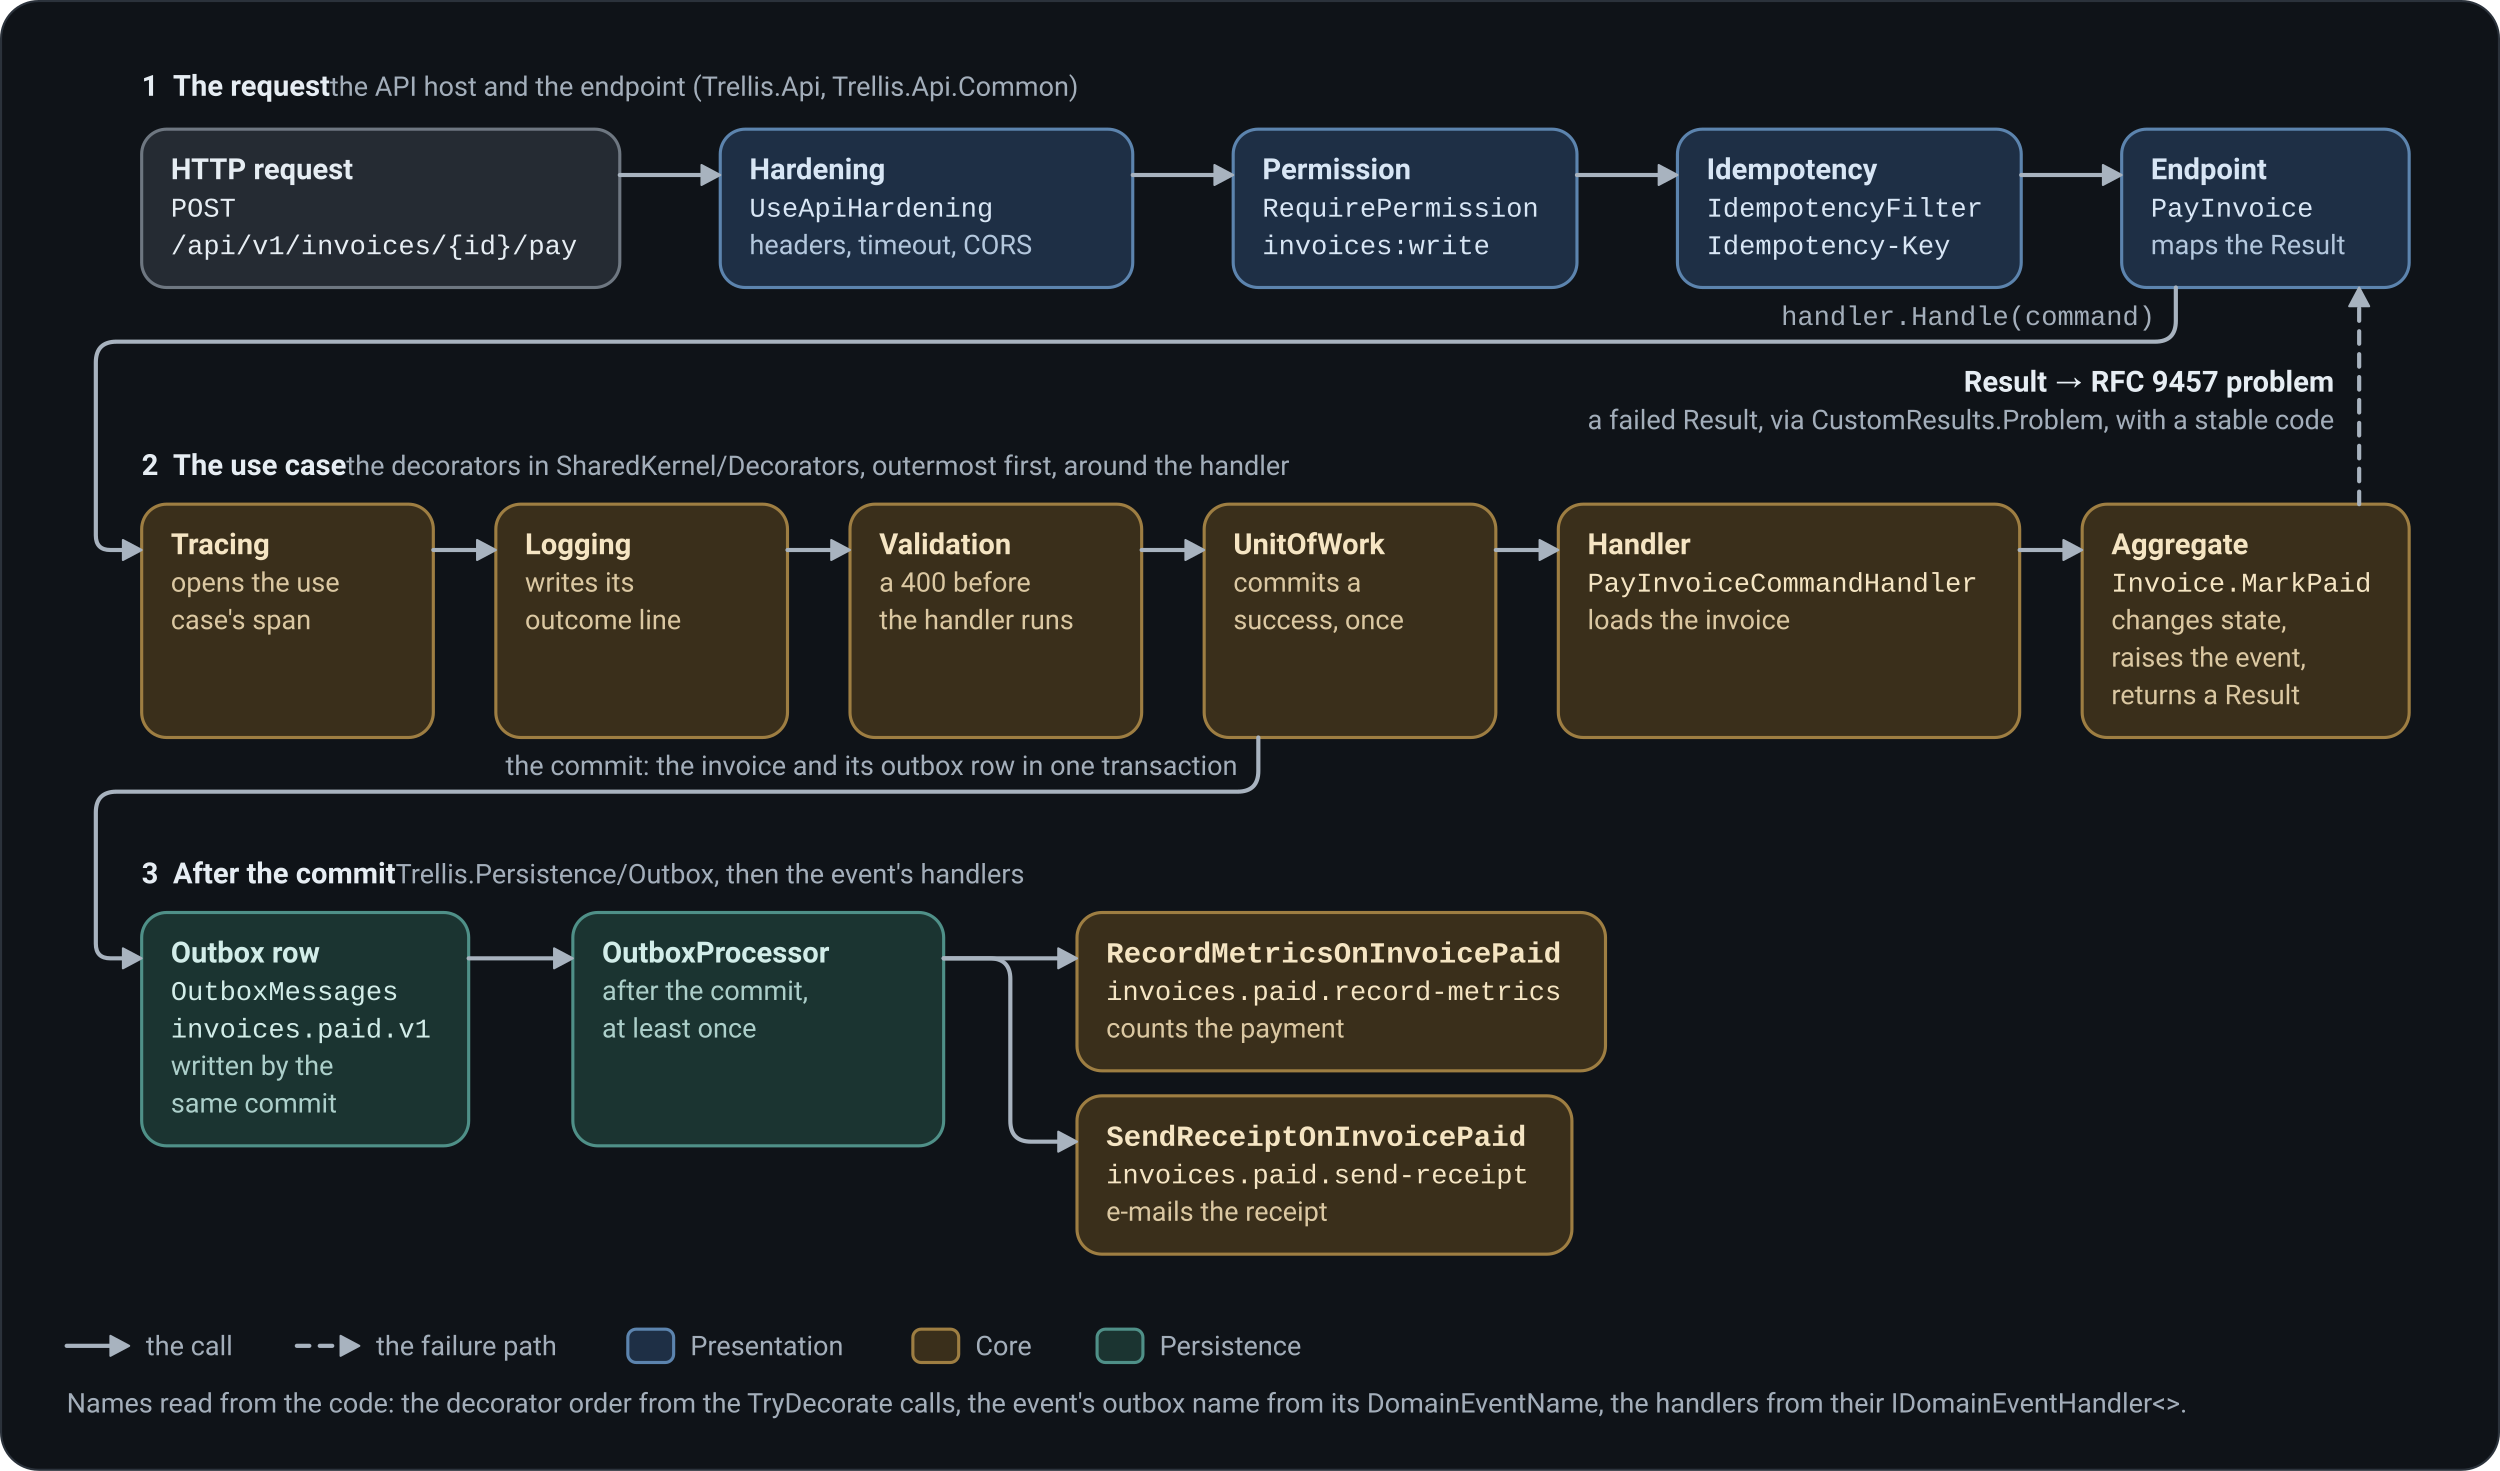
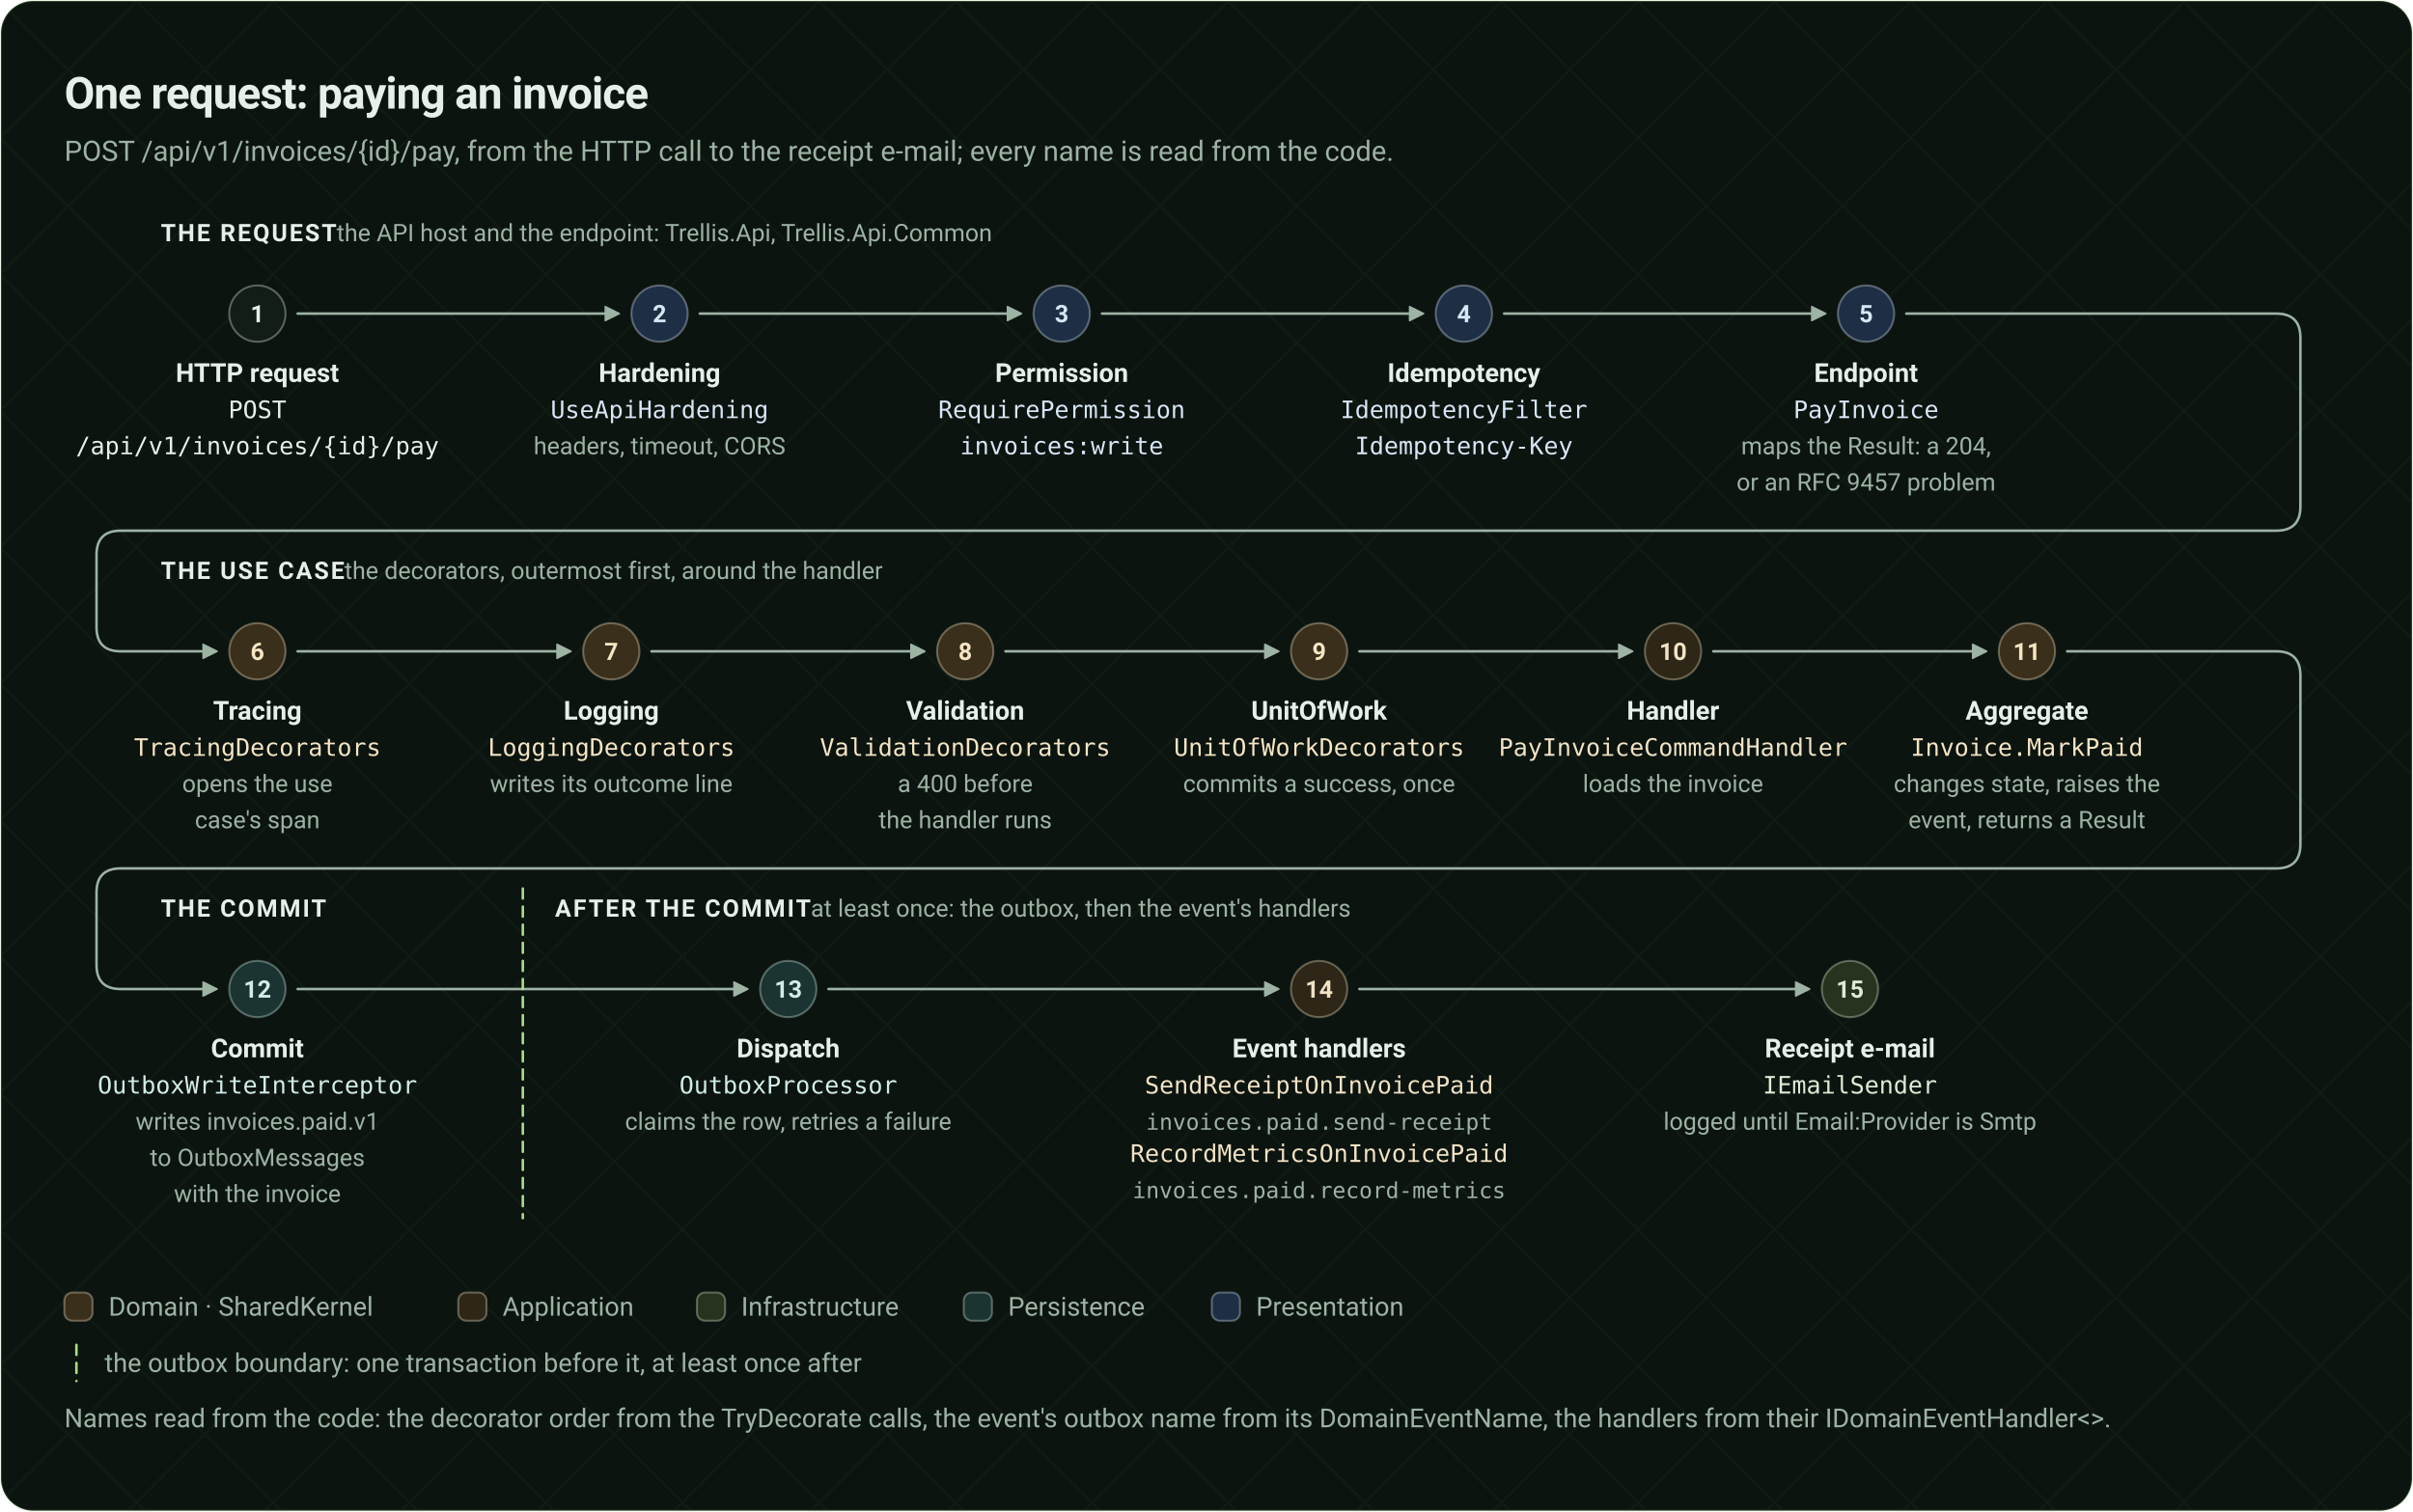
- <svg xmlns="http://www.w3.org/2000/svg" width="1200" height="706" viewBox="0 0 1200 706" role="img" aria-labelledby="title desc">
+ <svg xmlns="http://www.w3.org/2000/svg" width="1200" height="752" viewBox="0 0 1200 752" role="img" aria-labelledby="title desc">
  <style>
-     .m13 { font-family: ui-monospace, SFMono-Regular, "SF Mono", Menlo, Consolas, "Liberation Mono", monospace; font-size: 13px; font-weight: 400 }
-     .m14w600 { font-family: ui-monospace, SFMono-Regular, "SF Mono", Menlo, Consolas, "Liberation Mono", monospace; font-size: 14px; font-weight: 600 }
+     .m11 { font-family: ui-monospace, SFMono-Regular, Menlo, Consolas, monospace; font-size: 11px; font-weight: 400 }
+     .m12 { font-family: ui-monospace, SFMono-Regular, Menlo, Consolas, monospace; font-size: 12px; font-weight: 400 }
+     .s12 { font-family: ui-sans-serif, -apple-system, "Segoe UI", Roboto, Helvetica, Arial, sans-serif; font-size: 12px; font-weight: 400 }
+     .s12w600 { font-family: ui-sans-serif, -apple-system, "Segoe UI", Roboto, Helvetica, Arial, sans-serif; font-size: 12px; font-weight: 600 }
+     .s12w700 { font-family: ui-sans-serif, -apple-system, "Segoe UI", Roboto, Helvetica, Arial, sans-serif; font-size: 12px; font-weight: 700 }
    .s13 { font-family: ui-sans-serif, -apple-system, "Segoe UI", Roboto, Helvetica, Arial, sans-serif; font-size: 13px; font-weight: 400 }
-     .s14w600 { font-family: ui-sans-serif, -apple-system, "Segoe UI", Roboto, Helvetica, Arial, sans-serif; font-size: 14px; font-weight: 600 }
-     .s14w700 { font-family: ui-sans-serif, -apple-system, "Segoe UI", Roboto, Helvetica, Arial, sans-serif; font-size: 14px; font-weight: 700 }
+     .s13w600 { font-family: ui-sans-serif, -apple-system, "Segoe UI", Roboto, Helvetica, Arial, sans-serif; font-size: 13px; font-weight: 600 }
+     .s14 { font-family: ui-sans-serif, -apple-system, "Segoe UI", Roboto, Helvetica, Arial, sans-serif; font-size: 14px; font-weight: 400 }
+     .s22w600 { font-family: ui-sans-serif, -apple-system, "Segoe UI", Roboto, Helvetica, Arial, sans-serif; font-size: 22px; font-weight: 600 }
  </style>
-   <rect x="0.5" y="0.5" width="1199" height="705" rx="18" fill="#0f1318" stroke="#2b323b" stroke-width="1" />
-   <text class="s14w700" x="68" y="46" fill="#e6edf3">1  The request<tspan class="s13" fill="#a3aeba">  the API host and the endpoint (Trellis.Api, Trellis.Api.Common)</tspan>
+   <defs>
+     <pattern id="lattice" width="48" height="48" patternUnits="userSpaceOnUse" patternTransform="rotate(45)">
+       <path d="M0 0.5 H48 M0.5 0 V48" fill="none" stroke="#8fd16a" stroke-opacity="0.04" stroke-width="1" />
+     </pattern>
+   </defs>
+   <rect x="0.5" y="0.5" width="1199" height="751" rx="16" fill="#0c1410" stroke="#8fd16a" stroke-width="1" stroke-opacity="0.16" />
+   <rect x="1" y="1" width="1198" height="750" rx="15.5" fill="url(#lattice)" />
+   <text class="s22w600" x="32" y="54" fill="#e6efe8" letter-spacing="-0.44">One request: paying an invoice</text>
+   <text class="s14" x="32" y="80" fill="#9db3a4">POST /api/v1/invoices/{id}/pay, from the HTTP call to the receipt e-mail; every name is read from the code.</text>
+   <text class="s12w600" x="80" y="120" fill="#e6efe8" letter-spacing="0.96">THE REQUEST<tspan class="s12" fill="#9db3a4" letter-spacing="0">   the API host and the endpoint: Trellis.Api, Trellis.Api.Common</tspan>
  </text>
-   <text class="s14w700" x="68" y="228" fill="#e6edf3">2  The use case<tspan class="s13" fill="#a3aeba">  the decorators in SharedKernel/Decorators, outermost first, around the handler</tspan>
+   <text class="s13w600" x="128" y="190" fill="#e6efe8" text-anchor="middle">HTTP request</text>
+   <text class="m12" x="128" y="208" fill="#e6efe8" text-anchor="middle">POST</text>
+   <text class="m12" x="128" y="226" fill="#e6efe8" text-anchor="middle">/api/v1/invoices/{id}/pay</text>
+   <text class="s13w600" x="328" y="190" fill="#e6efe8" text-anchor="middle">Hardening</text>
+   <text class="m12" x="328" y="208" fill="#d8e6f5" text-anchor="middle">UseApiHardening</text>
+   <text class="s12" x="328" y="226" fill="#9db3a4" text-anchor="middle">headers, timeout, CORS</text>
+   <text class="s13w600" x="528" y="190" fill="#e6efe8" text-anchor="middle">Permission</text>
+   <text class="m12" x="528" y="208" fill="#d8e6f5" text-anchor="middle">RequirePermission</text>
+   <text class="m12" x="528" y="226" fill="#d8e6f5" text-anchor="middle">invoices:write</text>
+   <text class="s13w600" x="728" y="190" fill="#e6efe8" text-anchor="middle">Idempotency</text>
+   <text class="m12" x="728" y="208" fill="#d8e6f5" text-anchor="middle">IdempotencyFilter</text>
+   <text class="m12" x="728" y="226" fill="#d8e6f5" text-anchor="middle">Idempotency-Key</text>
+   <text class="s13w600" x="928" y="190" fill="#e6efe8" text-anchor="middle">Endpoint</text>
+   <text class="m12" x="928" y="208" fill="#d8e6f5" text-anchor="middle">PayInvoice</text>
+   <text class="s12" x="928" y="226" fill="#9db3a4" text-anchor="middle">maps the Result: a 204,</text>
+   <text class="s12" x="928" y="244" fill="#9db3a4" text-anchor="middle">or an RFC 9457 problem</text>
+   <text class="s12w600" x="80" y="288" fill="#e6efe8" letter-spacing="0.96">THE USE CASE<tspan class="s12" fill="#9db3a4" letter-spacing="0">   the decorators, outermost first, around the handler</tspan>
  </text>
-   <text class="s14w700" x="68" y="424" fill="#e6edf3">3  After the commit<tspan class="s13" fill="#a3aeba">  Trellis.Persistence/Outbox, then the event's handlers</tspan>
+   <text class="s13w600" x="128" y="358" fill="#e6efe8" text-anchor="middle">Tracing</text>
+   <text class="m12" x="128" y="376" fill="#f5e5c3" text-anchor="middle">TracingDecorators</text>
+   <text class="s12" x="128" y="394" fill="#9db3a4" text-anchor="middle">opens the use</text>
+   <text class="s12" x="128" y="412" fill="#9db3a4" text-anchor="middle">case's span</text>
+   <text class="s13w600" x="304" y="358" fill="#e6efe8" text-anchor="middle">Logging</text>
+   <text class="m12" x="304" y="376" fill="#f5e5c3" text-anchor="middle">LoggingDecorators</text>
+   <text class="s12" x="304" y="394" fill="#9db3a4" text-anchor="middle">writes its outcome line</text>
+   <text class="s13w600" x="480" y="358" fill="#e6efe8" text-anchor="middle">Validation</text>
+   <text class="m12" x="480" y="376" fill="#f5e5c3" text-anchor="middle">ValidationDecorators</text>
+   <text class="s12" x="480" y="394" fill="#9db3a4" text-anchor="middle">a 400 before</text>
+   <text class="s12" x="480" y="412" fill="#9db3a4" text-anchor="middle">the handler runs</text>
+   <text class="s13w600" x="656" y="358" fill="#e6efe8" text-anchor="middle">UnitOfWork</text>
+   <text class="m12" x="656" y="376" fill="#f5e5c3" text-anchor="middle">UnitOfWorkDecorators</text>
+   <text class="s12" x="656" y="394" fill="#9db3a4" text-anchor="middle">commits a success, once</text>
+   <text class="s13w600" x="832" y="358" fill="#e6efe8" text-anchor="middle">Handler</text>
+   <text class="m12" x="832" y="376" fill="#f1e3c4" text-anchor="middle">PayInvoiceCommandHandler</text>
+   <text class="s12" x="832" y="394" fill="#9db3a4" text-anchor="middle">loads the invoice</text>
+   <text class="s13w600" x="1008" y="358" fill="#e6efe8" text-anchor="middle">Aggregate</text>
+   <text class="m12" x="1008" y="376" fill="#f5e5c3" text-anchor="middle">Invoice.MarkPaid</text>
+   <text class="s12" x="1008" y="394" fill="#9db3a4" text-anchor="middle">changes state, raises the</text>
+   <text class="s12" x="1008" y="412" fill="#9db3a4" text-anchor="middle">event, returns a Result</text>
+   <text class="s12w600" x="80" y="456" fill="#e6efe8" letter-spacing="0.96">THE COMMIT</text>
+   <text class="s12w600" x="276" y="456" fill="#e6efe8" letter-spacing="0.96">AFTER THE COMMIT<tspan class="s12" fill="#9db3a4" letter-spacing="0">   at least once: the outbox, then the event's handlers</tspan>
  </text>
-   <rect x="68" y="62" width="229.5" height="76" rx="12" fill="#252b33" stroke="#6e7781" stroke-width="1.5" />
-   <text class="s14w600" x="82" y="86" fill="#e6edf3">HTTP request</text>
-   <text class="m13" x="82" y="104" fill="#e6edf3">POST</text>
-   <text class="m13" x="82" y="122" fill="#e6edf3">/api/v1/invoices/{id}/pay</text>
-   <rect x="345.72" y="62" width="198" height="76" rx="12" fill="#1e2f45" stroke="#5c84ae" stroke-width="1.5" />
-   <text class="s14w600" x="359.72" y="86" fill="#d8e6f5">Hardening</text>
-   <text class="m13" x="359.72" y="104" fill="#d8e6f5">UseApiHardening</text>
-   <text class="s13" x="359.72" y="122" fill="#b3c7dd">headers, timeout, CORS</text>
-   <rect x="591.93" y="62" width="165.02" height="76" rx="12" fill="#1e2f45" stroke="#5c84ae" stroke-width="1.5" />
-   <text class="s14w600" x="605.93" y="86" fill="#d8e6f5">Permission</text>
-   <text class="m13" x="605.93" y="104" fill="#d8e6f5">RequirePermission</text>
-   <text class="m13" x="605.93" y="122" fill="#d8e6f5">invoices:write</text>
-   <rect x="805.17" y="62" width="165.02" height="76" rx="12" fill="#1e2f45" stroke="#5c84ae" stroke-width="1.5" />
-   <text class="s14w600" x="819.17" y="86" fill="#d8e6f5">Idempotency</text>
-   <text class="m13" x="819.17" y="104" fill="#d8e6f5">IdempotencyFilter</text>
-   <text class="m13" x="819.17" y="122" fill="#d8e6f5">Idempotency-Key</text>
-   <rect x="1018.4" y="62" width="138" height="76" rx="12" fill="#1e2f45" stroke="#5c84ae" stroke-width="1.5" />
-   <text class="s14w600" x="1032.4" y="86" fill="#d8e6f5">Endpoint</text>
-   <text class="m13" x="1032.4" y="104" fill="#d8e6f5">PayInvoice</text>
-   <text class="s13" x="1032.4" y="122" fill="#b3c7dd">maps the Result</text>
-   <rect x="68" y="242" width="140" height="112" rx="12" fill="#3a2f1b" stroke="#9e7e42" stroke-width="1.5" />
-   <text class="s14w600" x="82" y="266" fill="#f5e5c3">Tracing</text>
-   <text class="s13" x="82" y="284" fill="#dbc8a2">opens the use</text>
-   <text class="s13" x="82" y="302" fill="#dbc8a2">case's span</text>
-   <rect x="238" y="242" width="140" height="112" rx="12" fill="#3a2f1b" stroke="#9e7e42" stroke-width="1.5" />
-   <text class="s14w600" x="252" y="266" fill="#f5e5c3">Logging</text>
-   <text class="s13" x="252" y="284" fill="#dbc8a2">writes its</text>
-   <text class="s13" x="252" y="302" fill="#dbc8a2">outcome line</text>
-   <rect x="408" y="242" width="140" height="112" rx="12" fill="#3a2f1b" stroke="#9e7e42" stroke-width="1.5" />
-   <text class="s14w600" x="422" y="266" fill="#f5e5c3">Validation</text>
-   <text class="s13" x="422" y="284" fill="#dbc8a2">a 400 before</text>
-   <text class="s13" x="422" y="302" fill="#dbc8a2">the handler runs</text>
-   <rect x="578" y="242" width="140" height="112" rx="12" fill="#3a2f1b" stroke="#9e7e42" stroke-width="1.5" />
-   <text class="s14w600" x="592" y="266" fill="#f5e5c3">UnitOfWork</text>
-   <text class="s13" x="592" y="284" fill="#dbc8a2">commits a</text>
-   <text class="s13" x="592" y="302" fill="#dbc8a2">success, once</text>
-   <rect x="748" y="242" width="221.44" height="112" rx="12" fill="#3a2f1b" stroke="#9e7e42" stroke-width="1.5" />
-   <text class="s14w600" x="762" y="266" fill="#f5e5c3">Handler</text>
-   <text class="m13" x="762" y="284" fill="#f5e5c3">PayInvoiceCommandHandler</text>
-   <text class="s13" x="762" y="302" fill="#dbc8a2">loads the invoice</text>
-   <rect x="999.44" y="242" width="156.96" height="112" rx="12" fill="#3a2f1b" stroke="#9e7e42" stroke-width="1.5" />
-   <text class="s14w600" x="1013.44" y="266" fill="#f5e5c3">Aggregate</text>
-   <text class="m13" x="1013.44" y="284" fill="#f5e5c3">Invoice.MarkPaid</text>
-   <text class="s13" x="1013.44" y="302" fill="#dbc8a2">changes state,</text>
-   <text class="s13" x="1013.44" y="320" fill="#dbc8a2">raises the event,</text>
-   <text class="s13" x="1013.44" y="338" fill="#dbc8a2">returns a Result</text>
-   <rect x="68" y="438" width="156.96" height="112" rx="12" fill="#1b3431" stroke="#4f9088" stroke-width="1.5" />
-   <text class="s14w600" x="82" y="462" fill="#d2ede9">Outbox row</text>
-   <text class="m13" x="82" y="480" fill="#d2ede9">OutboxMessages</text>
-   <text class="m13" x="82" y="498" fill="#d2ede9">invoices.paid.v1</text>
-   <text class="s13" x="82" y="516" fill="#accfca">written by the</text>
-   <text class="s13" x="82" y="534" fill="#accfca">same commit</text>
-   <rect x="274.96" y="438" width="178" height="112" rx="12" fill="#1b3431" stroke="#4f9088" stroke-width="1.5" />
-   <text class="s14w600" x="288.96" y="462" fill="#d2ede9">OutboxProcessor</text>
-   <text class="s13" x="288.96" y="480" fill="#accfca">after the commit,</text>
-   <text class="s13" x="288.96" y="498" fill="#accfca">at least once</text>
-   <rect x="516.96" y="438" width="253.68" height="76" rx="12" fill="#3a2f1b" stroke="#9e7e42" stroke-width="1.5" />
-   <text class="m14w600" x="530.96" y="462" fill="#f5e5c3">RecordMetricsOnInvoicePaid</text>
-   <text class="m13" x="530.96" y="480" fill="#f5e5c3">invoices.paid.record-metrics</text>
-   <text class="s13" x="530.96" y="498" fill="#dbc8a2">counts the payment</text>
-   <rect x="516.96" y="526" width="237.56" height="76" rx="12" fill="#3a2f1b" stroke="#9e7e42" stroke-width="1.5" />
-   <text class="m14w600" x="530.96" y="550" fill="#f5e5c3">SendReceiptOnInvoicePaid</text>
-   <text class="m13" x="530.96" y="568" fill="#f5e5c3">invoices.paid.send-receipt</text>
-   <text class="s13" x="530.96" y="586" fill="#dbc8a2">e-mails the receipt</text>
-   <path d="M297.5 84 L337.72 84" fill="none" stroke="#a8b3bf" stroke-width="2" stroke-linecap="round" stroke-linejoin="round" />
-   <path d="M336.72 88.8 L345.72 84 L336.72 79.2 Z" fill="#a8b3bf" stroke="#a8b3bf" stroke-width="1" stroke-linecap="round" stroke-linejoin="round" />
-   <path d="M543.72 84 L583.93 84" fill="none" stroke="#a8b3bf" stroke-width="2" stroke-linecap="round" stroke-linejoin="round" />
-   <path d="M582.93 88.8 L591.93 84 L582.93 79.2 Z" fill="#a8b3bf" stroke="#a8b3bf" stroke-width="1" stroke-linecap="round" stroke-linejoin="round" />
-   <path d="M756.95 84 L797.17 84" fill="none" stroke="#a8b3bf" stroke-width="2" stroke-linecap="round" stroke-linejoin="round" />
-   <path d="M796.17 88.8 L805.17 84 L796.17 79.2 Z" fill="#a8b3bf" stroke="#a8b3bf" stroke-width="1" stroke-linecap="round" stroke-linejoin="round" />
-   <path d="M970.19 84 L1010.4 84" fill="none" stroke="#a8b3bf" stroke-width="2" stroke-linecap="round" stroke-linejoin="round" />
-   <path d="M1009.4 88.8 L1018.4 84 L1009.4 79.2 Z" fill="#a8b3bf" stroke="#a8b3bf" stroke-width="1" stroke-linecap="round" stroke-linejoin="round" />
-   <path d="M208 264 L230 264" fill="none" stroke="#a8b3bf" stroke-width="2" stroke-linecap="round" stroke-linejoin="round" />
-   <path d="M229 268.8 L238 264 L229 259.2 Z" fill="#a8b3bf" stroke="#a8b3bf" stroke-width="1" stroke-linecap="round" stroke-linejoin="round" />
-   <path d="M378 264 L400 264" fill="none" stroke="#a8b3bf" stroke-width="2" stroke-linecap="round" stroke-linejoin="round" />
-   <path d="M399 268.8 L408 264 L399 259.2 Z" fill="#a8b3bf" stroke="#a8b3bf" stroke-width="1" stroke-linecap="round" stroke-linejoin="round" />
-   <path d="M548 264 L570 264" fill="none" stroke="#a8b3bf" stroke-width="2" stroke-linecap="round" stroke-linejoin="round" />
-   <path d="M569 268.8 L578 264 L569 259.2 Z" fill="#a8b3bf" stroke="#a8b3bf" stroke-width="1" stroke-linecap="round" stroke-linejoin="round" />
-   <path d="M718 264 L740 264" fill="none" stroke="#a8b3bf" stroke-width="2" stroke-linecap="round" stroke-linejoin="round" />
-   <path d="M739 268.8 L748 264 L739 259.2 Z" fill="#a8b3bf" stroke="#a8b3bf" stroke-width="1" stroke-linecap="round" stroke-linejoin="round" />
-   <path d="M969.44 264 L991.44 264" fill="none" stroke="#a8b3bf" stroke-width="2" stroke-linecap="round" stroke-linejoin="round" />
-   <path d="M990.44 268.8 L999.44 264 L990.44 259.2 Z" fill="#a8b3bf" stroke="#a8b3bf" stroke-width="1" stroke-linecap="round" stroke-linejoin="round" />
-   <path d="M1044.4 138 L1044.4 154 Q1044.4 164 1034.4 164 L56 164 Q46 164 46 174 L46 257 Q46 264 53 264 L60 264" fill="none" stroke="#a8b3bf" stroke-width="2" stroke-linecap="round" stroke-linejoin="round" />
-   <path d="M59 268.8 L68 264 L59 259.2 Z" fill="#a8b3bf" stroke="#a8b3bf" stroke-width="1" stroke-linecap="round" stroke-linejoin="round" />
-   <text class="m13" x="1034.4" y="156" fill="#a3aeba" text-anchor="end">handler.Handle(command)</text>
-   <path d="M1132.4 242 L1132.4 146" fill="none" stroke="#a8b3bf" stroke-width="2" stroke-linecap="round" stroke-linejoin="round" stroke-dasharray="6 5" />
-   <path d="M1137.2 147 L1132.4 138 L1127.6 147 Z" fill="#a8b3bf" stroke="#a8b3bf" stroke-width="1" stroke-linecap="round" stroke-linejoin="round" />
-   <text class="s14w700" x="1120.4" y="188" fill="#e6edf3" text-anchor="end">Result → RFC 9457 problem</text>
-   <text class="s13" x="1120.4" y="206" fill="#a3aeba" text-anchor="end">a failed Result, via CustomResults.Problem, with a stable code</text>
-   <path d="M604 354 L604 370 Q604 380 594 380 L56 380 Q46 380 46 390 L46 453 Q46 460 53 460 L60 460" fill="none" stroke="#a8b3bf" stroke-width="2" stroke-linecap="round" stroke-linejoin="round" />
-   <path d="M59 464.8 L68 460 L59 455.2 Z" fill="#a8b3bf" stroke="#a8b3bf" stroke-width="1" stroke-linecap="round" stroke-linejoin="round" />
-   <text class="s13" x="594" y="372" fill="#a3aeba" text-anchor="end">the commit: the invoice and its outbox row in one transaction</text>
-   <path d="M224.96 460 L266.96 460" fill="none" stroke="#a8b3bf" stroke-width="2" stroke-linecap="round" stroke-linejoin="round" />
-   <path d="M265.96 464.8 L274.96 460 L265.96 455.2 Z" fill="#a8b3bf" stroke="#a8b3bf" stroke-width="1" stroke-linecap="round" stroke-linejoin="round" />
-   <path d="M452.96 460 L508.96 460" fill="none" stroke="#a8b3bf" stroke-width="2" stroke-linecap="round" stroke-linejoin="round" />
-   <path d="M507.96 464.8 L516.96 460 L507.96 455.2 Z" fill="#a8b3bf" stroke="#a8b3bf" stroke-width="1" stroke-linecap="round" stroke-linejoin="round" />
-   <path d="M452.96 460 L474.96 460 Q484.96 460 484.96 470 L484.96 538 Q484.96 548 494.96 548 L508.96 548" fill="none" stroke="#a8b3bf" stroke-width="2" stroke-linecap="round" stroke-linejoin="round" />
-   <path d="M507.96 552.8 L516.96 548 L507.96 543.2 Z" fill="#a8b3bf" stroke="#a8b3bf" stroke-width="1" stroke-linecap="round" stroke-linejoin="round" />
-   <path d="M32 646 L54 646" fill="none" stroke="#a8b3bf" stroke-width="2" stroke-linecap="round" stroke-linejoin="round" />
-   <path d="M53 650.8 L62 646 L53 641.2 Z" fill="#a8b3bf" stroke="#a8b3bf" stroke-width="1" stroke-linecap="round" stroke-linejoin="round" />
-   <text class="s13" x="70" y="650.5" fill="#a3aeba">the call</text>
-   <path d="M142.48 646 L164.48 646" fill="none" stroke="#a8b3bf" stroke-width="2" stroke-linecap="round" stroke-linejoin="round" stroke-dasharray="6 5" />
-   <path d="M163.48 650.8 L172.48 646 L163.48 641.2 Z" fill="#a8b3bf" stroke="#a8b3bf" stroke-width="1" stroke-linecap="round" stroke-linejoin="round" />
-   <text class="s13" x="180.48" y="650.5" fill="#a3aeba">the failure path</text>
-   <rect x="301.35" y="638" width="22" height="16" rx="4" fill="#1e2f45" stroke="#5c84ae" stroke-width="1.5" />
-   <text class="s13" x="331.35" y="650.5" fill="#a3aeba">Presentation</text>
-   <rect x="438.17" y="638" width="22" height="16" rx="4" fill="#3a2f1b" stroke="#9e7e42" stroke-width="1.5" />
-   <text class="s13" x="468.17" y="650.5" fill="#a3aeba">Core</text>
-   <rect x="526.6" y="638" width="22" height="16" rx="4" fill="#1b3431" stroke="#4f9088" stroke-width="1.5" />
-   <text class="s13" x="556.6" y="650.5" fill="#a3aeba">Persistence</text>
-   <text class="s13" x="32" y="678" fill="#a3aeba">Names read from the code: the decorator order from the TryDecorate calls, the event's outbox name from its DomainEventName, the handlers from their IDomainEventHandler&lt;&gt;.</text>
+   <text class="s13w600" x="128" y="526" fill="#e6efe8" text-anchor="middle">Commit</text>
+   <text class="m12" x="128" y="544" fill="#d2ede9" text-anchor="middle">OutboxWriteInterceptor</text>
+   <text class="s12" x="128" y="562" fill="#9db3a4" text-anchor="middle">writes invoices.paid.v1</text>
+   <text class="s12" x="128" y="580" fill="#9db3a4" text-anchor="middle">to OutboxMessages</text>
+   <text class="s12" x="128" y="598" fill="#9db3a4" text-anchor="middle">with the invoice</text>
+   <text class="s13w600" x="392" y="526" fill="#e6efe8" text-anchor="middle">Dispatch</text>
+   <text class="m12" x="392" y="544" fill="#d2ede9" text-anchor="middle">OutboxProcessor</text>
+   <text class="s12" x="392" y="562" fill="#9db3a4" text-anchor="middle">claims the row, retries a failure</text>
+   <text class="s13w600" x="656" y="526" fill="#e6efe8" text-anchor="middle">Event handlers</text>
+   <text class="m12" x="656" y="544" fill="#f1e3c4" text-anchor="middle">SendReceiptOnInvoicePaid</text>
+   <text class="m11" x="656" y="562" fill="#9db3a4" text-anchor="middle">invoices.paid.send-receipt</text>
+   <text class="m12" x="656" y="578" fill="#f1e3c4" text-anchor="middle">RecordMetricsOnInvoicePaid</text>
+   <text class="m11" x="656" y="596" fill="#9db3a4" text-anchor="middle">invoices.paid.record-metrics</text>
+   <text class="s13w600" x="920" y="526" fill="#e6efe8" text-anchor="middle">Receipt e-mail</text>
+   <text class="m12" x="920" y="544" fill="#deecd5" text-anchor="middle">IEmailSender</text>
+   <text class="s12" x="920" y="562" fill="#9db3a4" text-anchor="middle">logged until Email:Provider is Smtp</text>
+   <path d="M148 156 L302 156" fill="none" stroke="#9db3a4" stroke-width="1.25" stroke-linecap="round" stroke-linejoin="round" />
+   <path d="M301 159.5 L308 156 L301 152.5 Z" fill="#9db3a4" stroke="#9db3a4" stroke-width="0.75" stroke-linecap="round" stroke-linejoin="round" />
+   <path d="M348 156 L502 156" fill="none" stroke="#9db3a4" stroke-width="1.25" stroke-linecap="round" stroke-linejoin="round" />
+   <path d="M501 159.5 L508 156 L501 152.5 Z" fill="#9db3a4" stroke="#9db3a4" stroke-width="0.75" stroke-linecap="round" stroke-linejoin="round" />
+   <path d="M548 156 L702 156" fill="none" stroke="#9db3a4" stroke-width="1.25" stroke-linecap="round" stroke-linejoin="round" />
+   <path d="M701 159.5 L708 156 L701 152.5 Z" fill="#9db3a4" stroke="#9db3a4" stroke-width="0.75" stroke-linecap="round" stroke-linejoin="round" />
+   <path d="M748 156 L902 156" fill="none" stroke="#9db3a4" stroke-width="1.25" stroke-linecap="round" stroke-linejoin="round" />
+   <path d="M901 159.5 L908 156 L901 152.5 Z" fill="#9db3a4" stroke="#9db3a4" stroke-width="0.75" stroke-linecap="round" stroke-linejoin="round" />
+   <path d="M148 324 L278 324" fill="none" stroke="#9db3a4" stroke-width="1.25" stroke-linecap="round" stroke-linejoin="round" />
+   <path d="M277 327.5 L284 324 L277 320.5 Z" fill="#9db3a4" stroke="#9db3a4" stroke-width="0.75" stroke-linecap="round" stroke-linejoin="round" />
+   <path d="M324 324 L454 324" fill="none" stroke="#9db3a4" stroke-width="1.25" stroke-linecap="round" stroke-linejoin="round" />
+   <path d="M453 327.5 L460 324 L453 320.5 Z" fill="#9db3a4" stroke="#9db3a4" stroke-width="0.75" stroke-linecap="round" stroke-linejoin="round" />
+   <path d="M500 324 L630 324" fill="none" stroke="#9db3a4" stroke-width="1.25" stroke-linecap="round" stroke-linejoin="round" />
+   <path d="M629 327.5 L636 324 L629 320.5 Z" fill="#9db3a4" stroke="#9db3a4" stroke-width="0.75" stroke-linecap="round" stroke-linejoin="round" />
+   <path d="M676 324 L806 324" fill="none" stroke="#9db3a4" stroke-width="1.25" stroke-linecap="round" stroke-linejoin="round" />
+   <path d="M805 327.5 L812 324 L805 320.5 Z" fill="#9db3a4" stroke="#9db3a4" stroke-width="0.75" stroke-linecap="round" stroke-linejoin="round" />
+   <path d="M852 324 L982 324" fill="none" stroke="#9db3a4" stroke-width="1.25" stroke-linecap="round" stroke-linejoin="round" />
+   <path d="M981 327.5 L988 324 L981 320.5 Z" fill="#9db3a4" stroke="#9db3a4" stroke-width="0.75" stroke-linecap="round" stroke-linejoin="round" />
+   <path d="M148 492 L366 492" fill="none" stroke="#9db3a4" stroke-width="1.25" stroke-linecap="round" stroke-linejoin="round" />
+   <path d="M365 495.5 L372 492 L365 488.5 Z" fill="#9db3a4" stroke="#9db3a4" stroke-width="0.75" stroke-linecap="round" stroke-linejoin="round" />
+   <path d="M412 492 L630 492" fill="none" stroke="#9db3a4" stroke-width="1.25" stroke-linecap="round" stroke-linejoin="round" />
+   <path d="M629 495.5 L636 492 L629 488.5 Z" fill="#9db3a4" stroke="#9db3a4" stroke-width="0.75" stroke-linecap="round" stroke-linejoin="round" />
+   <path d="M676 492 L894 492" fill="none" stroke="#9db3a4" stroke-width="1.25" stroke-linecap="round" stroke-linejoin="round" />
+   <path d="M893 495.5 L900 492 L893 488.5 Z" fill="#9db3a4" stroke="#9db3a4" stroke-width="0.75" stroke-linecap="round" stroke-linejoin="round" />
+   <path d="M948 156 L1132 156 Q1144 156 1144 168 L1144 252 Q1144 264 1132 264 L60 264 Q48 264 48 276 L48 312 Q48 324 60 324 L102 324" fill="none" stroke="#9db3a4" stroke-width="1.25" stroke-linecap="round" stroke-linejoin="round" />
+   <path d="M101 327.5 L108 324 L101 320.5 Z" fill="#9db3a4" stroke="#9db3a4" stroke-width="0.75" stroke-linecap="round" stroke-linejoin="round" />
+   <path d="M1028 324 L1132 324 Q1144 324 1144 336 L1144 420 Q1144 432 1132 432 L60 432 Q48 432 48 444 L48 480 Q48 492 60 492 L102 492" fill="none" stroke="#9db3a4" stroke-width="1.25" stroke-linecap="round" stroke-linejoin="round" />
+   <path d="M101 495.5 L108 492 L101 488.5 Z" fill="#9db3a4" stroke="#9db3a4" stroke-width="0.75" stroke-linecap="round" stroke-linejoin="round" />
+   <circle cx="128" cy="156" r="14" fill="#121d16" stroke="#e6efe8" stroke-width="1" stroke-opacity="0.35" />
+   <text class="s12w700" x="128" y="160.3" fill="#e6efe8" text-anchor="middle">1</text>
+   <circle cx="328" cy="156" r="14" fill="#1e2f45" stroke="#d8e6f5" stroke-width="1" stroke-opacity="0.35" />
+   <text class="s12w700" x="328" y="160.3" fill="#d8e6f5" text-anchor="middle">2</text>
+   <circle cx="528" cy="156" r="14" fill="#1e2f45" stroke="#d8e6f5" stroke-width="1" stroke-opacity="0.35" />
+   <text class="s12w700" x="528" y="160.3" fill="#d8e6f5" text-anchor="middle">3</text>
+   <circle cx="728" cy="156" r="14" fill="#1e2f45" stroke="#d8e6f5" stroke-width="1" stroke-opacity="0.35" />
+   <text class="s12w700" x="728" y="160.3" fill="#d8e6f5" text-anchor="middle">4</text>
+   <circle cx="928" cy="156" r="14" fill="#1e2f45" stroke="#d8e6f5" stroke-width="1" stroke-opacity="0.35" />
+   <text class="s12w700" x="928" y="160.3" fill="#d8e6f5" text-anchor="middle">5</text>
+   <circle cx="128" cy="324" r="14" fill="#3a2f1b" stroke="#f5e5c3" stroke-width="1" stroke-opacity="0.35" />
+   <text class="s12w700" x="128" y="328.3" fill="#f5e5c3" text-anchor="middle">6</text>
+   <circle cx="304" cy="324" r="14" fill="#3a2f1b" stroke="#f5e5c3" stroke-width="1" stroke-opacity="0.35" />
+   <text class="s12w700" x="304" y="328.3" fill="#f5e5c3" text-anchor="middle">7</text>
+   <circle cx="480" cy="324" r="14" fill="#3a2f1b" stroke="#f5e5c3" stroke-width="1" stroke-opacity="0.35" />
+   <text class="s12w700" x="480" y="328.3" fill="#f5e5c3" text-anchor="middle">8</text>
+   <circle cx="656" cy="324" r="14" fill="#3a2f1b" stroke="#f5e5c3" stroke-width="1" stroke-opacity="0.35" />
+   <text class="s12w700" x="656" y="328.3" fill="#f5e5c3" text-anchor="middle">9</text>
+   <circle cx="832" cy="324" r="14" fill="#2e2616" stroke="#f1e3c4" stroke-width="1" stroke-opacity="0.35" />
+   <text class="s12w700" x="832" y="328.3" fill="#f1e3c4" text-anchor="middle">10</text>
+   <circle cx="1008" cy="324" r="14" fill="#3a2f1b" stroke="#f5e5c3" stroke-width="1" stroke-opacity="0.35" />
+   <text class="s12w700" x="1008" y="328.3" fill="#f5e5c3" text-anchor="middle">11</text>
+   <circle cx="128" cy="492" r="14" fill="#1b3431" stroke="#d2ede9" stroke-width="1" stroke-opacity="0.35" />
+   <text class="s12w700" x="128" y="496.3" fill="#d2ede9" text-anchor="middle">12</text>
+   <circle cx="392" cy="492" r="14" fill="#1b3431" stroke="#d2ede9" stroke-width="1" stroke-opacity="0.35" />
+   <text class="s12w700" x="392" y="496.3" fill="#d2ede9" text-anchor="middle">13</text>
+   <circle cx="656" cy="492" r="14" fill="#2e2616" stroke="#f1e3c4" stroke-width="1" stroke-opacity="0.35" />
+   <text class="s12w700" x="656" y="496.3" fill="#f1e3c4" text-anchor="middle">14</text>
+   <circle cx="920" cy="492" r="14" fill="#27331f" stroke="#deecd5" stroke-width="1" stroke-opacity="0.35" />
+   <text class="s12w700" x="920" y="496.3" fill="#deecd5" text-anchor="middle">15</text>
+   <line x1="260" y1="442" x2="260" y2="606" stroke="#a9dd8a" stroke-width="1.25" stroke-linecap="round" stroke-dasharray="5 4" />
+   <rect x="32" y="643" width="14" height="14" rx="4" fill="#3a2f1b" stroke="#f5e5c3" stroke-width="1" stroke-opacity="0.35" />
+   <text class="s13" x="54" y="654.5" fill="#9db3a4">Domain · SharedKernel</text>
+   <rect x="227.92" y="643" width="14" height="14" rx="4" fill="#2e2616" stroke="#f1e3c4" stroke-width="1" stroke-opacity="0.35" />
+   <text class="s13" x="249.92" y="654.5" fill="#9db3a4">Application</text>
+   <rect x="346.59" y="643" width="14" height="14" rx="4" fill="#27331f" stroke="#deecd5" stroke-width="1" stroke-opacity="0.35" />
+   <text class="s13" x="368.59" y="654.5" fill="#9db3a4">Infrastructure</text>
+   <rect x="479.3" y="643" width="14" height="14" rx="4" fill="#1b3431" stroke="#d2ede9" stroke-width="1" stroke-opacity="0.35" />
+   <text class="s13" x="501.3" y="654.5" fill="#9db3a4">Persistence</text>
+   <rect x="602.64" y="643" width="14" height="14" rx="4" fill="#1e2f45" stroke="#d8e6f5" stroke-width="1" stroke-opacity="0.35" />
+   <text class="s13" x="624.64" y="654.5" fill="#9db3a4">Presentation</text>
+   <line x1="38" y1="669" x2="38" y2="687" stroke="#a9dd8a" stroke-width="1.25" stroke-linecap="round" stroke-dasharray="5 4" />
+   <text class="s13" x="52" y="682.5" fill="#9db3a4">the outbox boundary: one transaction before it, at least once after</text>
+   <text class="s13" x="32" y="710" fill="#9db3a4">Names read from the code: the decorator order from the TryDecorate calls, the event's outbox name from its DomainEventName, the handlers from their IDomainEventHandler&lt;&gt;.</text>
</svg>
